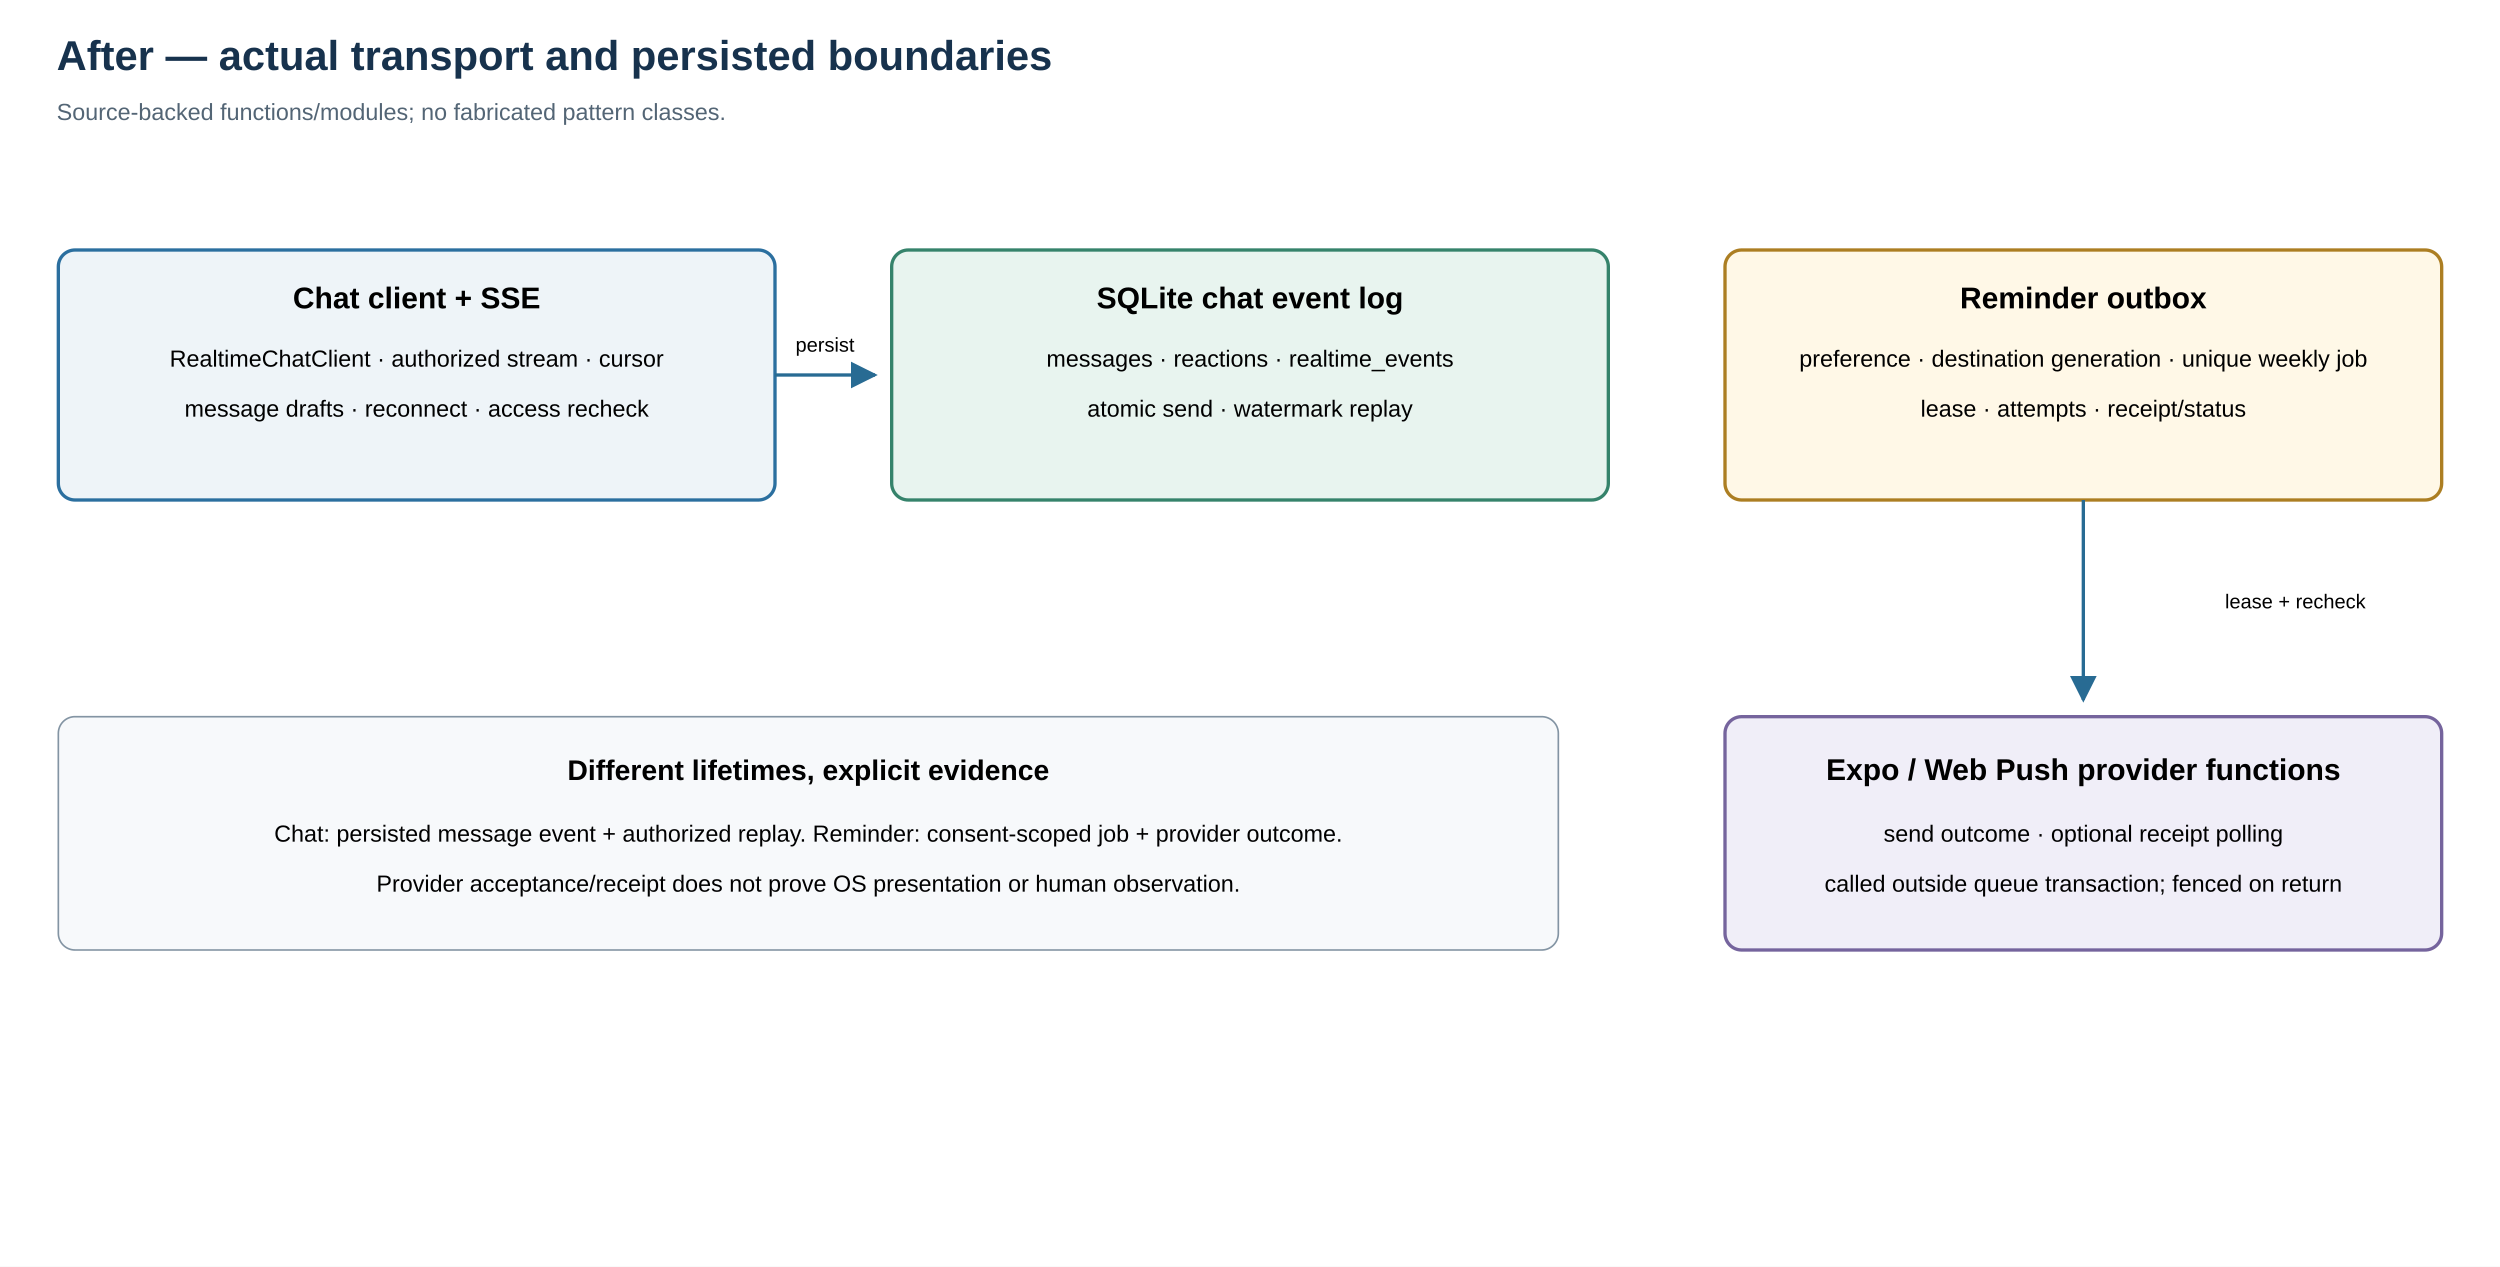
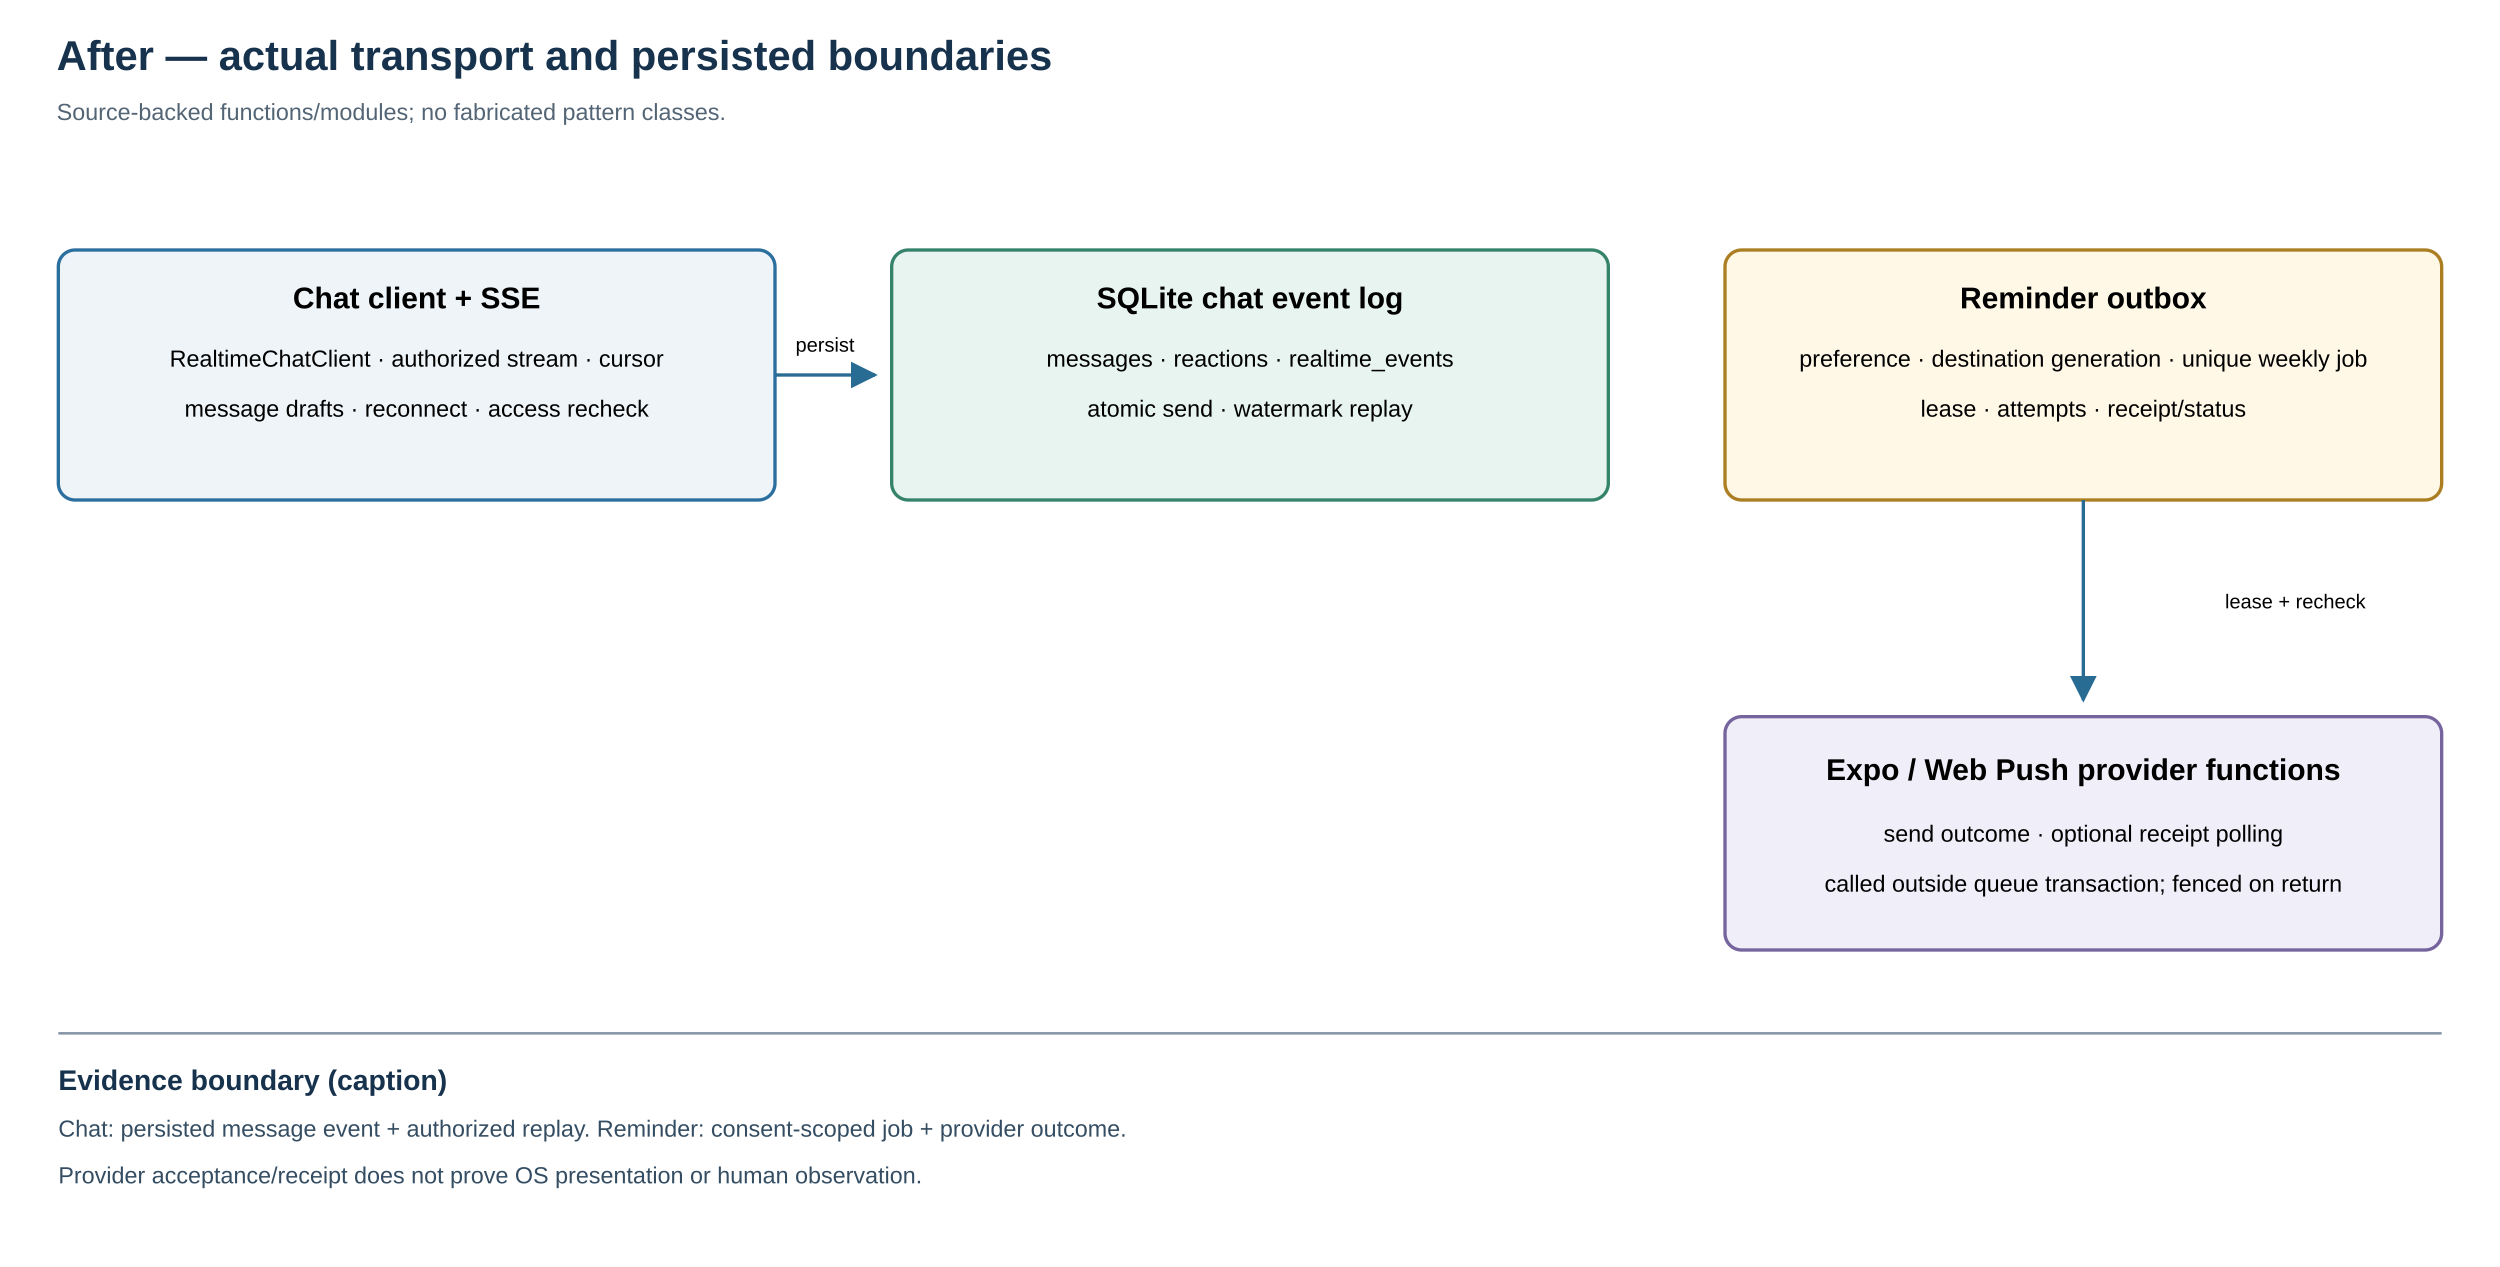
<svg xmlns="http://www.w3.org/2000/svg" width="1500px" height="760px" viewBox="0 0 1500 760" role="img" aria-label="After class model — actual transport and persisted boundaries">
  <defs>
    <marker id="arr" viewBox="0 0 10 10" refX="9" refY="5" markerWidth="8" markerHeight="8" orient="auto-start-reverse">
      <path d="M 0 0 L 10 5 L 0 10 z" fill="#286b93" />
    </marker>
    <marker id="dash" viewBox="0 0 10 10" refX="9" refY="5" markerWidth="8" markerHeight="8" orient="auto">
      <path d="M 0 0 L 10 5 L 0 10 z" fill="#66798b" />
    </marker>
  </defs>
  <rect width="100%" height="100%" fill="#fff" />
  <text x="34" y="42" font-family="Arial" font-size="25" font-weight="bold" fill="#17324d">After — actual transport and persisted boundaries</text>
  <text x="34" y="72" font-family="Arial" font-size="14" fill="#536575">Source-backed functions/modules; no fabricated pattern classes.</text>
  <rect x="35" y="150" width="430" height="150" rx="10" fill="#eef4f8" stroke="#2b6f9f" stroke-width="2" />
  <text x="250" y="185" text-anchor="middle" font-family="Arial" font-size="18" font-weight="bold">Chat client + SSE</text>
  <text x="250" y="220" text-anchor="middle" font-family="Arial" font-size="14">RealtimeChatClient · authorized stream · cursor</text>
  <text x="250" y="250" text-anchor="middle" font-family="Arial" font-size="14">message drafts · reconnect · access recheck</text>
  <rect x="535" y="150" width="430" height="150" rx="10" fill="#e8f4ef" stroke="#35836b" stroke-width="2" />
  <text x="750" y="185" text-anchor="middle" font-family="Arial" font-size="18" font-weight="bold">SQLite chat event log</text>
  <text x="750" y="220" text-anchor="middle" font-family="Arial" font-size="14">messages · reactions · realtime_events</text>
  <text x="750" y="250" text-anchor="middle" font-family="Arial" font-size="14">atomic send · watermark replay</text>
  <rect x="1035" y="150" width="430" height="150" rx="10" fill="#fff8e7" stroke="#ac7e22" stroke-width="2" />
  <text x="1250" y="185" text-anchor="middle" font-family="Arial" font-size="18" font-weight="bold">Reminder outbox</text>
  <text x="1250" y="220" text-anchor="middle" font-family="Arial" font-size="14">preference · destination generation · unique weekly job</text>
  <text x="1250" y="250" text-anchor="middle" font-family="Arial" font-size="14">lease · attempts · receipt/status</text>
  <line x1="465" y1="225" x2="525" y2="225" stroke="#286b93" stroke-width="2" marker-end="url(#arr)" />
  <text x="495" y="211" text-anchor="middle" font-family="Arial" font-size="12">persist</text>
  <rect x="1035" y="430" width="430" height="140" rx="10" fill="#f0eef8" stroke="#75649d" stroke-width="2" />
  <text x="1250" y="468" text-anchor="middle" font-family="Arial" font-size="18" font-weight="bold">Expo / Web Push provider functions</text>
  <text x="1250" y="505" text-anchor="middle" font-family="Arial" font-size="14">send outcome · optional receipt polling</text>
  <text x="1250" y="535" text-anchor="middle" font-family="Arial" font-size="14">called outside queue transaction; fenced on return</text>
  <line x1="1250" y1="300" x2="1250" y2="420" stroke="#286b93" stroke-width="2" marker-end="url(#arr)" />
  <text x="1335" y="365" font-family="Arial" font-size="12">lease + recheck</text>
-   <rect x="35" y="430" width="900" height="140" rx="10" fill="#f7f9fb" stroke="#8394a3" />
-   <text x="485" y="468" text-anchor="middle" font-family="Arial" font-size="17" font-weight="bold">Different lifetimes, explicit evidence</text>
-   <text x="485" y="505" text-anchor="middle" font-family="Arial" font-size="14">Chat: persisted message event + authorized replay. Reminder: consent-scoped job + provider outcome.</text>
-   <text x="485" y="535" text-anchor="middle" font-family="Arial" font-size="14">Provider acceptance/receipt does not prove OS presentation or human observation.</text>
+   <line x1="35" y1="620" x2="1465" y2="620" stroke="#8394a3" stroke-width="1.5" />
+   <text x="35" y="654" font-family="Arial" font-size="17" font-weight="bold" fill="#17324d">Evidence boundary (caption)</text>
+   <text x="35" y="682" font-family="Arial" font-size="14" fill="#344d62">Chat: persisted message event + authorized replay. Reminder: consent-scoped job + provider outcome.</text>
+   <text x="35" y="710" font-family="Arial" font-size="14" fill="#344d62">Provider acceptance/receipt does not prove OS presentation or human observation.</text>
</svg>
